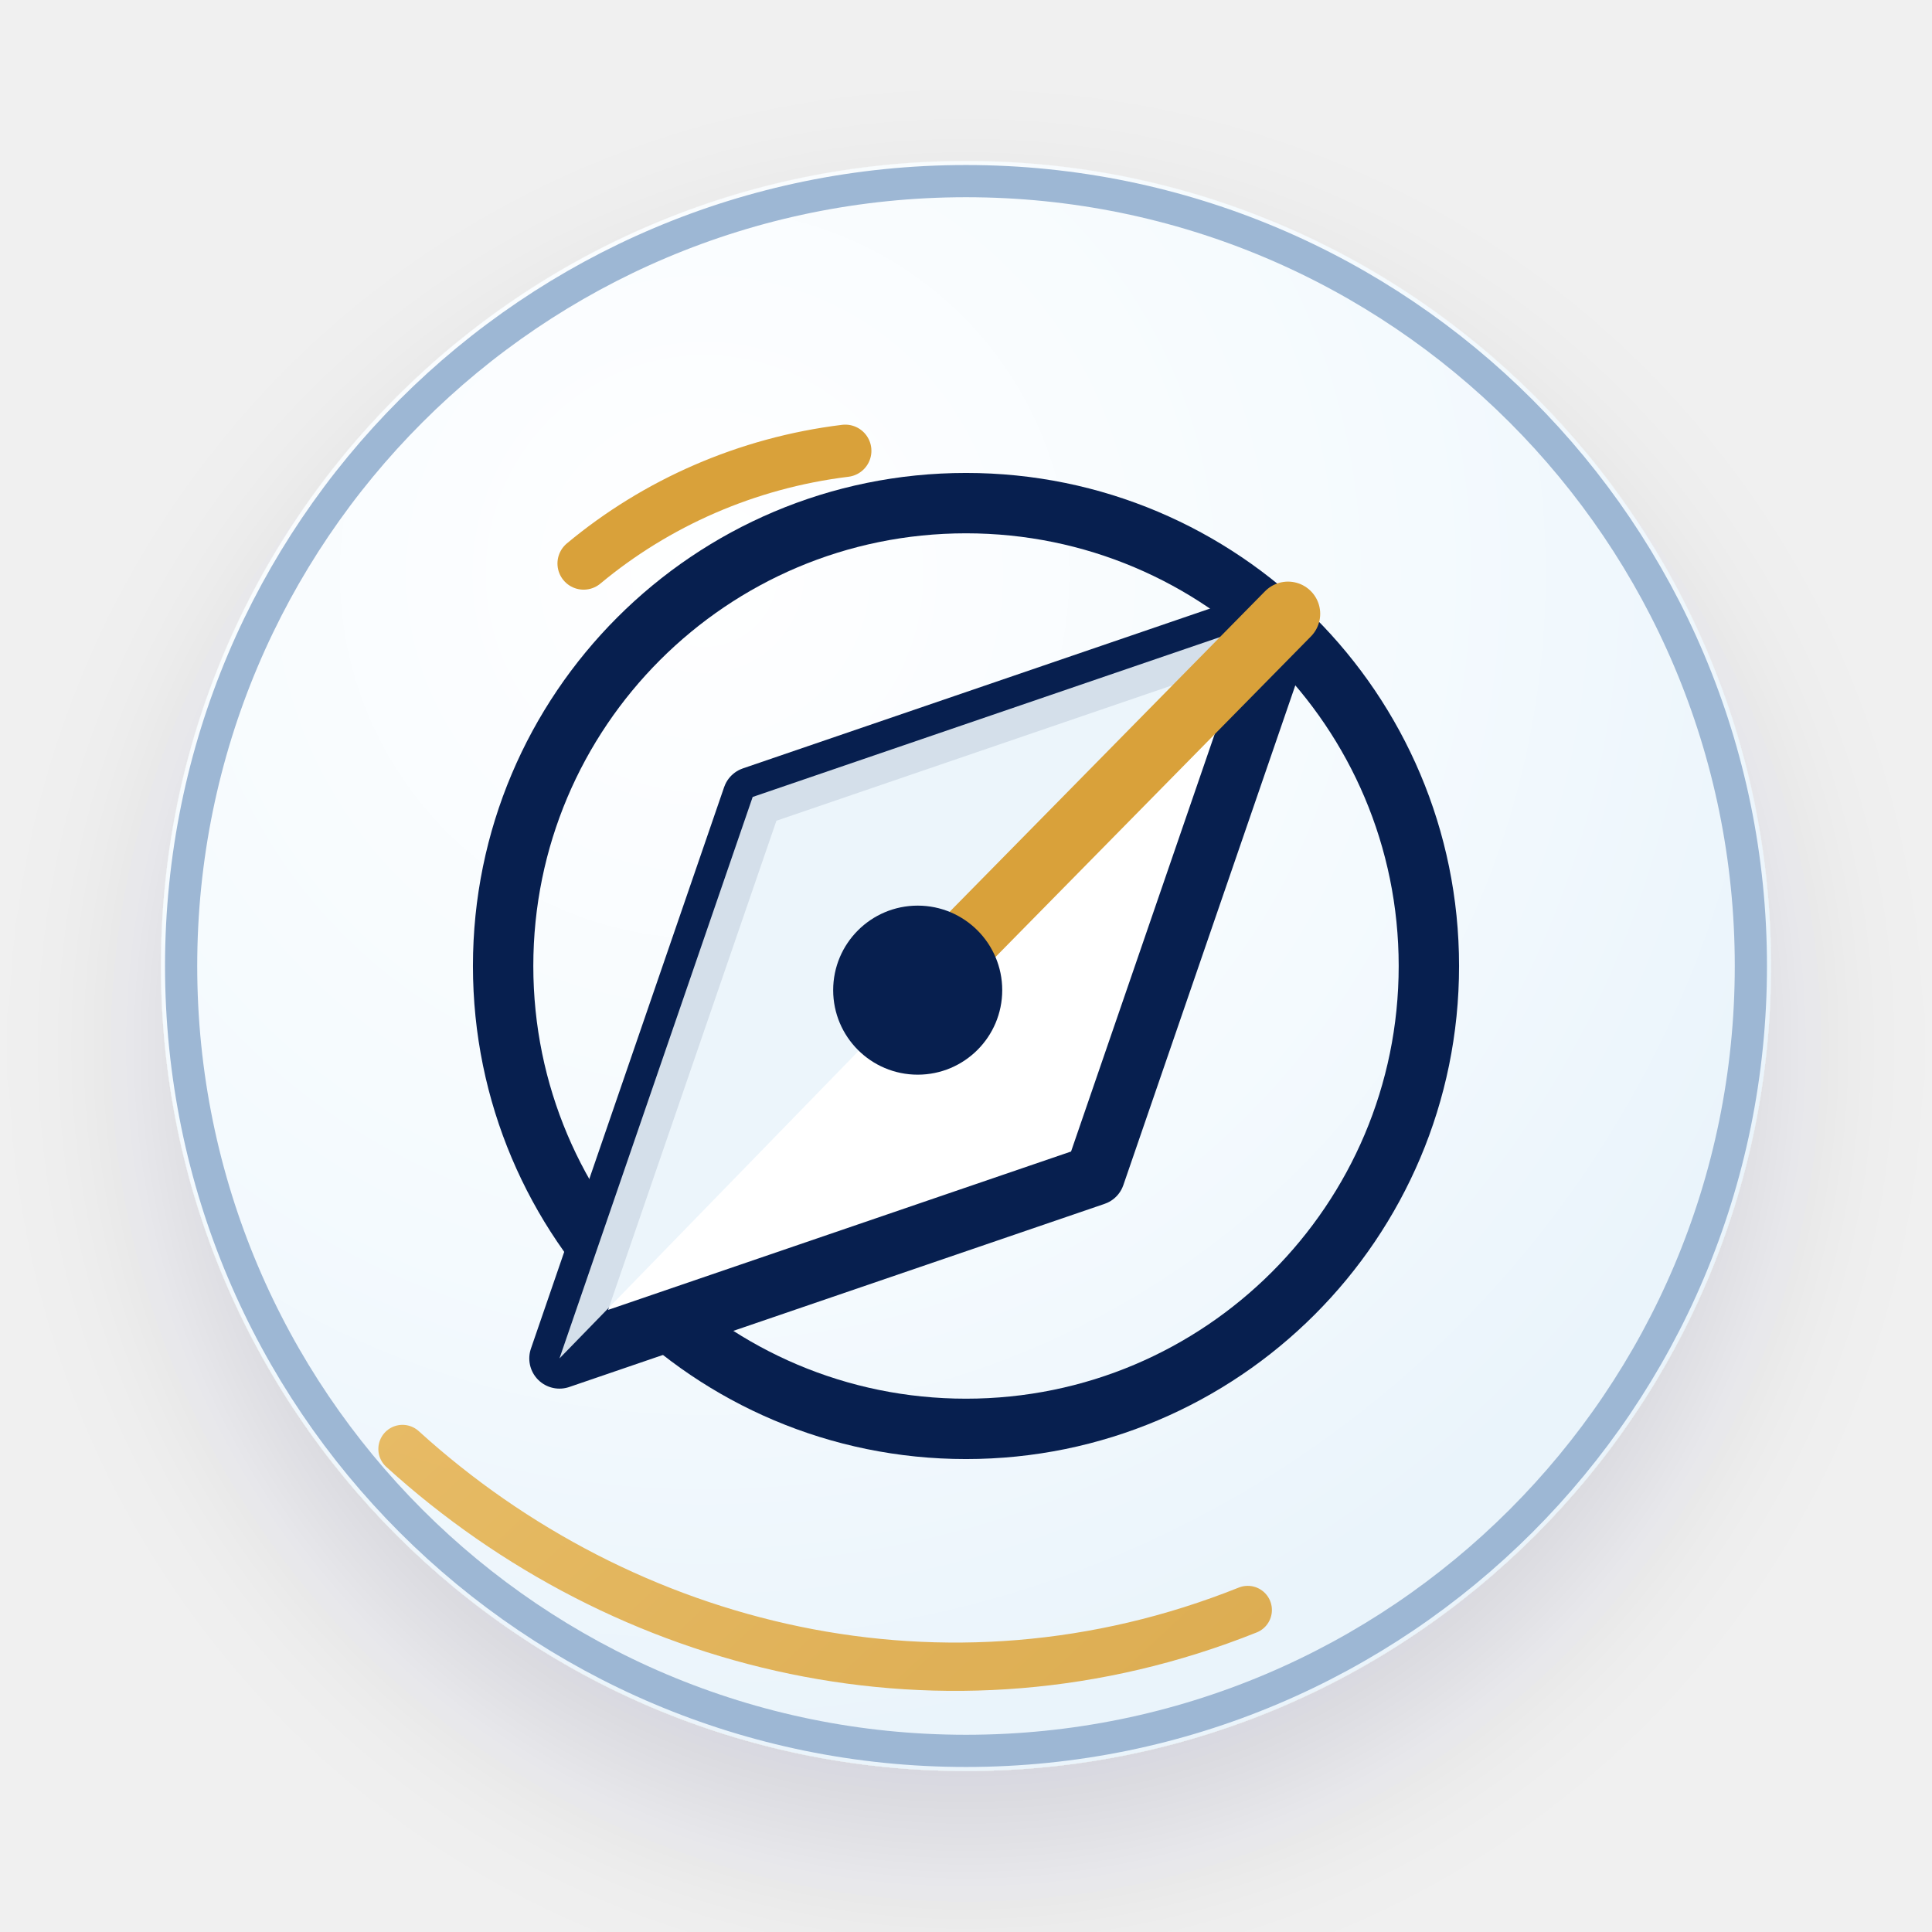
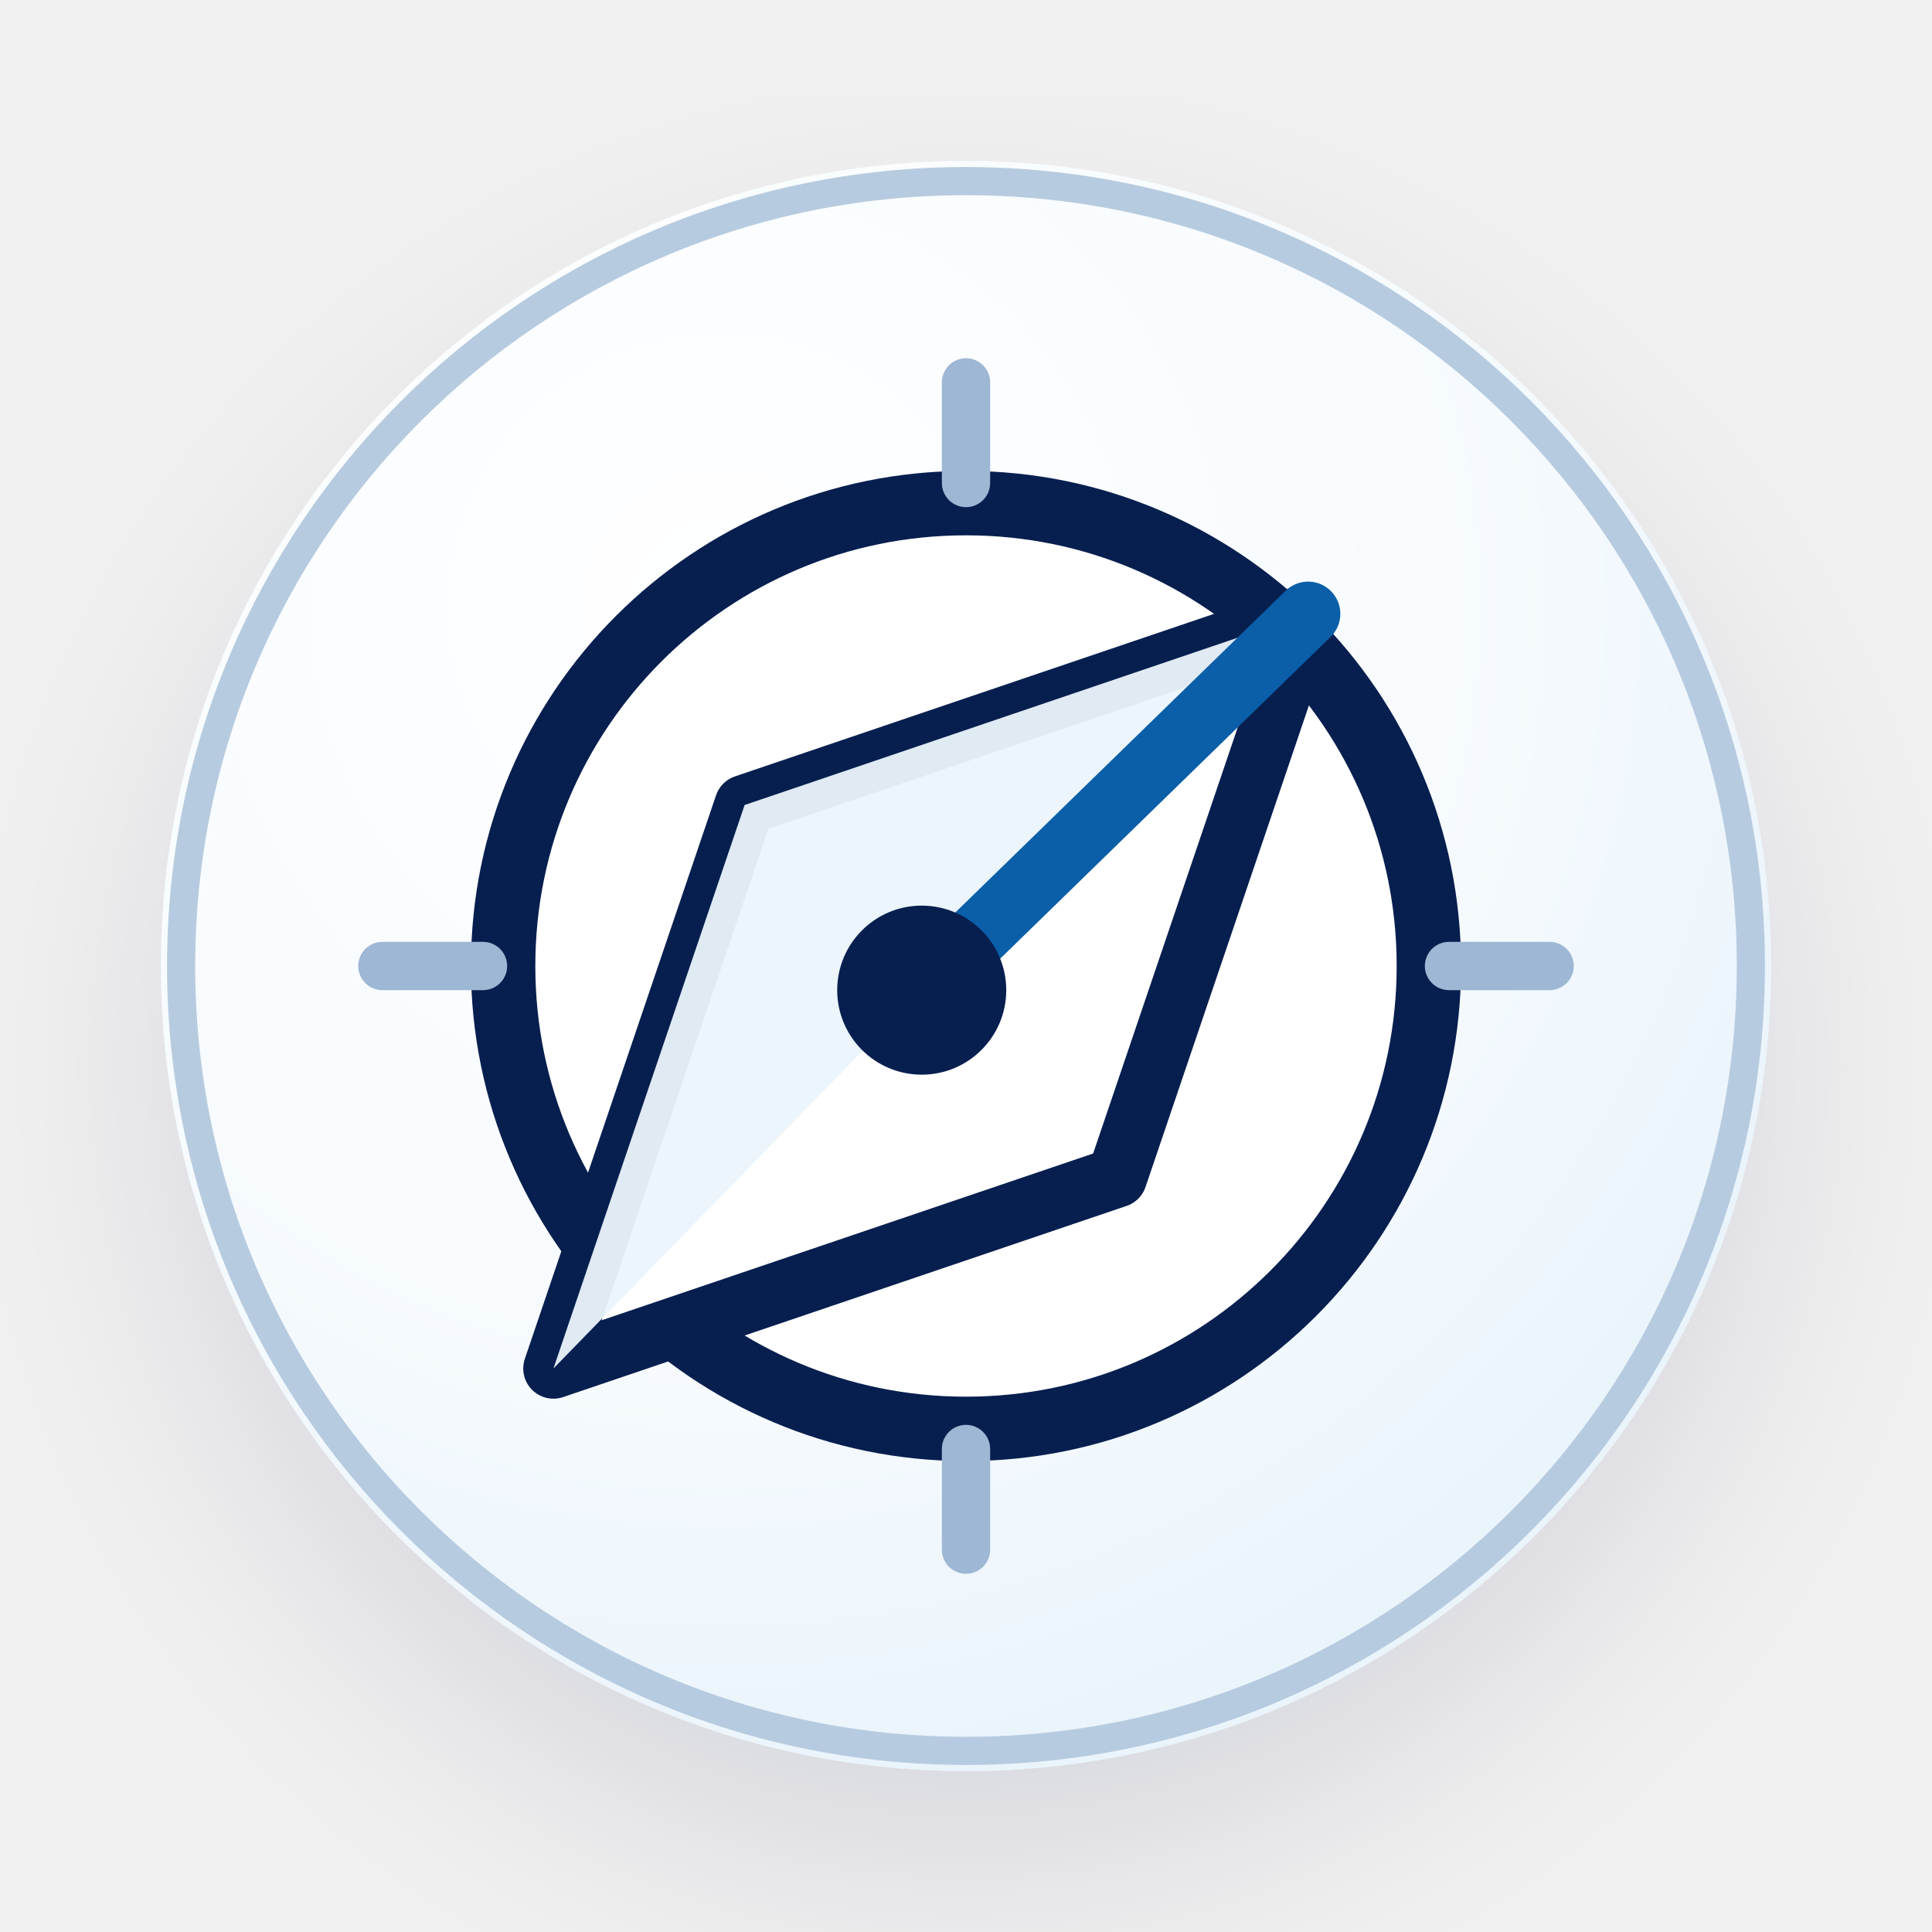
<svg xmlns="http://www.w3.org/2000/svg" viewBox="0 0 96 96" role="img" aria-labelledby="title desc">
  <defs>
-     <radialGradient id="bg" cx="34%" cy="26%" r="72%">
+     <radialGradient id="bg" cx="35%" cy="28%" r="72%">
      <stop offset="0%" stop-color="#FFFFFF" />
-       <stop offset="62%" stop-color="#F4FAFE" />
+       <stop offset="62%" stop-color="#F7FBFE" />
      <stop offset="100%" stop-color="#EAF4FB" />
    </radialGradient>
-     <linearGradient id="goldStroke" x1="20" y1="18" x2="78" y2="80" gradientUnits="userSpaceOnUse">
-       <stop offset="0%" stop-color="#F0C56A" />
-       <stop offset="100%" stop-color="#D9A13A" />
-     </linearGradient>
    <filter id="softShadow" x="-20%" y="-20%" width="140%" height="140%">
-       <feDropShadow dx="0" dy="4" stdDeviation="4" flood-color="#071F4F" flood-opacity="0.12" />
+       <feDropShadow dx="0" dy="5" stdDeviation="5" flood-color="#071F4F" flood-opacity="0.10" />
    </filter>
  </defs>
  <circle cx="48" cy="48" r="40" fill="url(#bg)" filter="url(#softShadow)" />
-   <circle cx="48" cy="48" r="39" fill="none" stroke="#9DB7D4" stroke-width="1.6" />
-   <path d="M20 72C31 82 47 86 62 80" fill="none" stroke="url(#goldStroke)" stroke-width="2.4" stroke-linecap="round" opacity=".9" />
-   <circle cx="48" cy="48" r="23" fill="none" stroke="#071F4F" stroke-width="3" />
-   <path d="M64 30.5 54.4 58.4 27.8 67.5 37.4 39.6 64 30.5Z" fill="#fff" stroke="#071F4F" stroke-width="3" stroke-linejoin="round" />
-   <path d="M64 30.5 45.6 49.2 27.8 67.5l9.6-27.9L64 30.5Z" fill="#EAF4FB" opacity=".9" />
-   <path d="M64 30.5 45.6 49.2" fill="none" stroke="#D9A13A" stroke-width="3.2" stroke-linecap="round" />
-   <circle cx="45.6" cy="49.2" r="4.2" fill="#071F4F" />
-   <path d="M29 28c3.6-3 8.1-5 13-5.6" fill="none" stroke="#D9A13A" stroke-width="2.6" stroke-linecap="round" />
+   <circle cx="48" cy="48" r="39" fill="none" stroke="#B7CBE0" stroke-width="1.4" />
+   <circle cx="48" cy="48" r="23" fill="#FFFFFF" stroke="#071F4F" stroke-width="3.2" />
+   <path d="M65 30.5 55.5 58.5 27.5 68 37 40 65 30.5Z" fill="#FFFFFF" stroke="#071F4F" stroke-width="3" stroke-linejoin="round" />
+   <path d="M65 30.5 45.8 49.2 27.5 68 37 40 65 30.5Z" fill="#EAF4FB" opacity="0.95" />
+   <path d="M65 30.5 45.8 49.2" fill="none" stroke="#0B5EA8" stroke-width="3.2" stroke-linecap="round" />
+   <circle cx="45.8" cy="49.2" r="4.2" fill="#071F4F" />
+   <path d="M48 19v5M48 72v5M19 48h5M72 48h5" fill="none" stroke="#9DB7D4" stroke-width="2.4" stroke-linecap="round" />
</svg>
